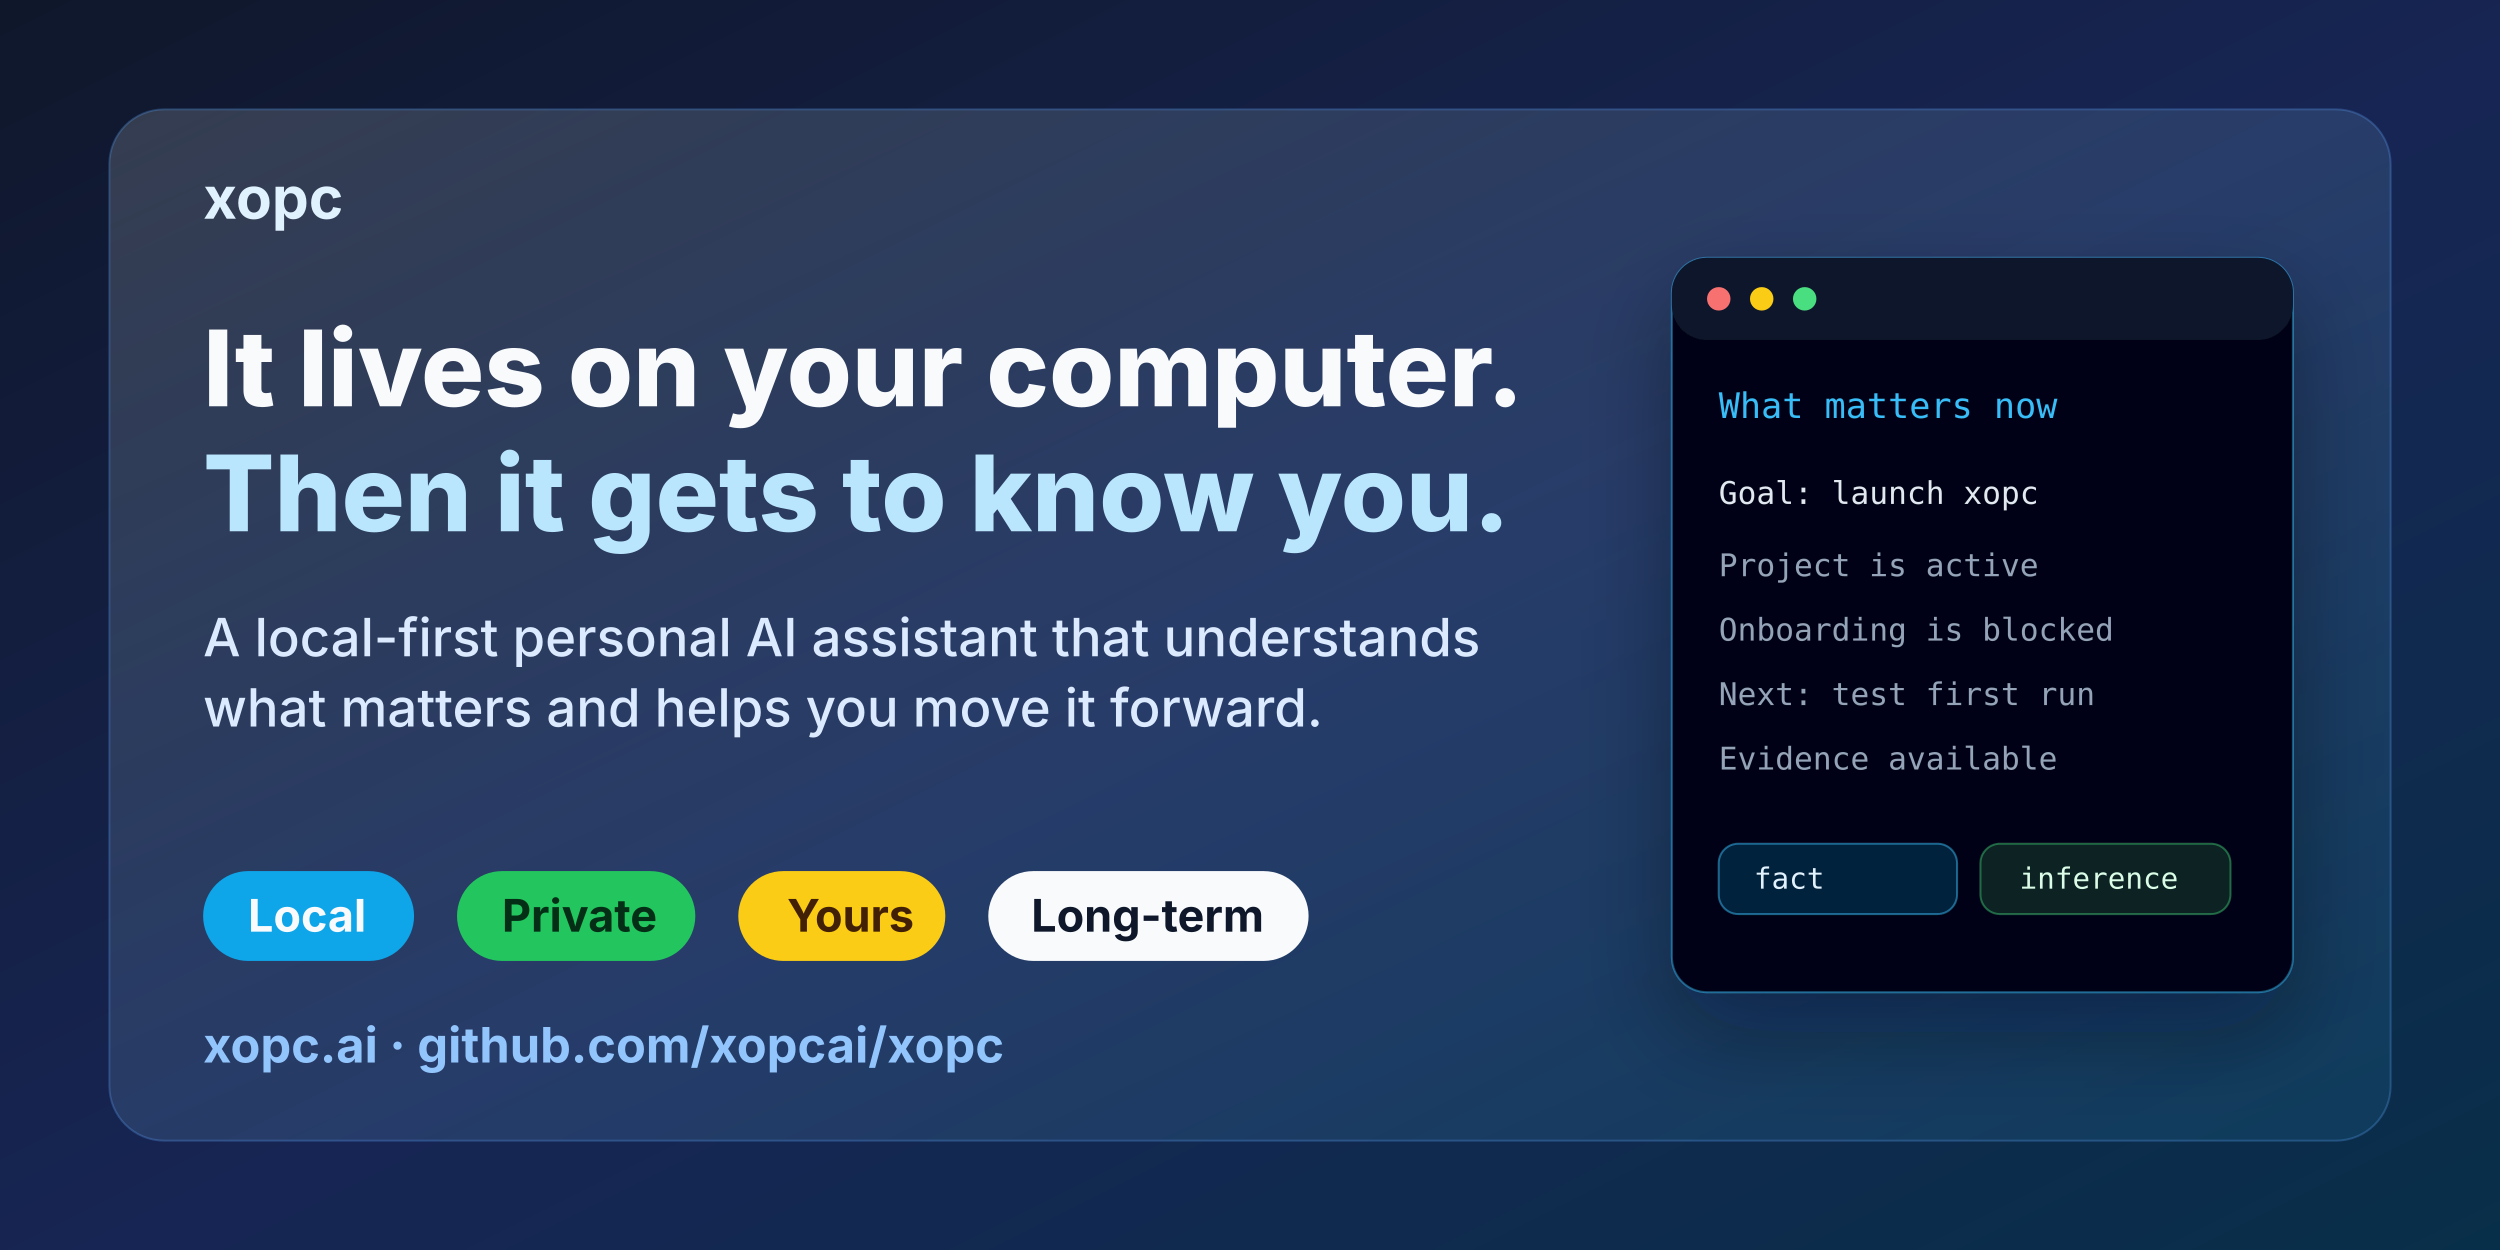
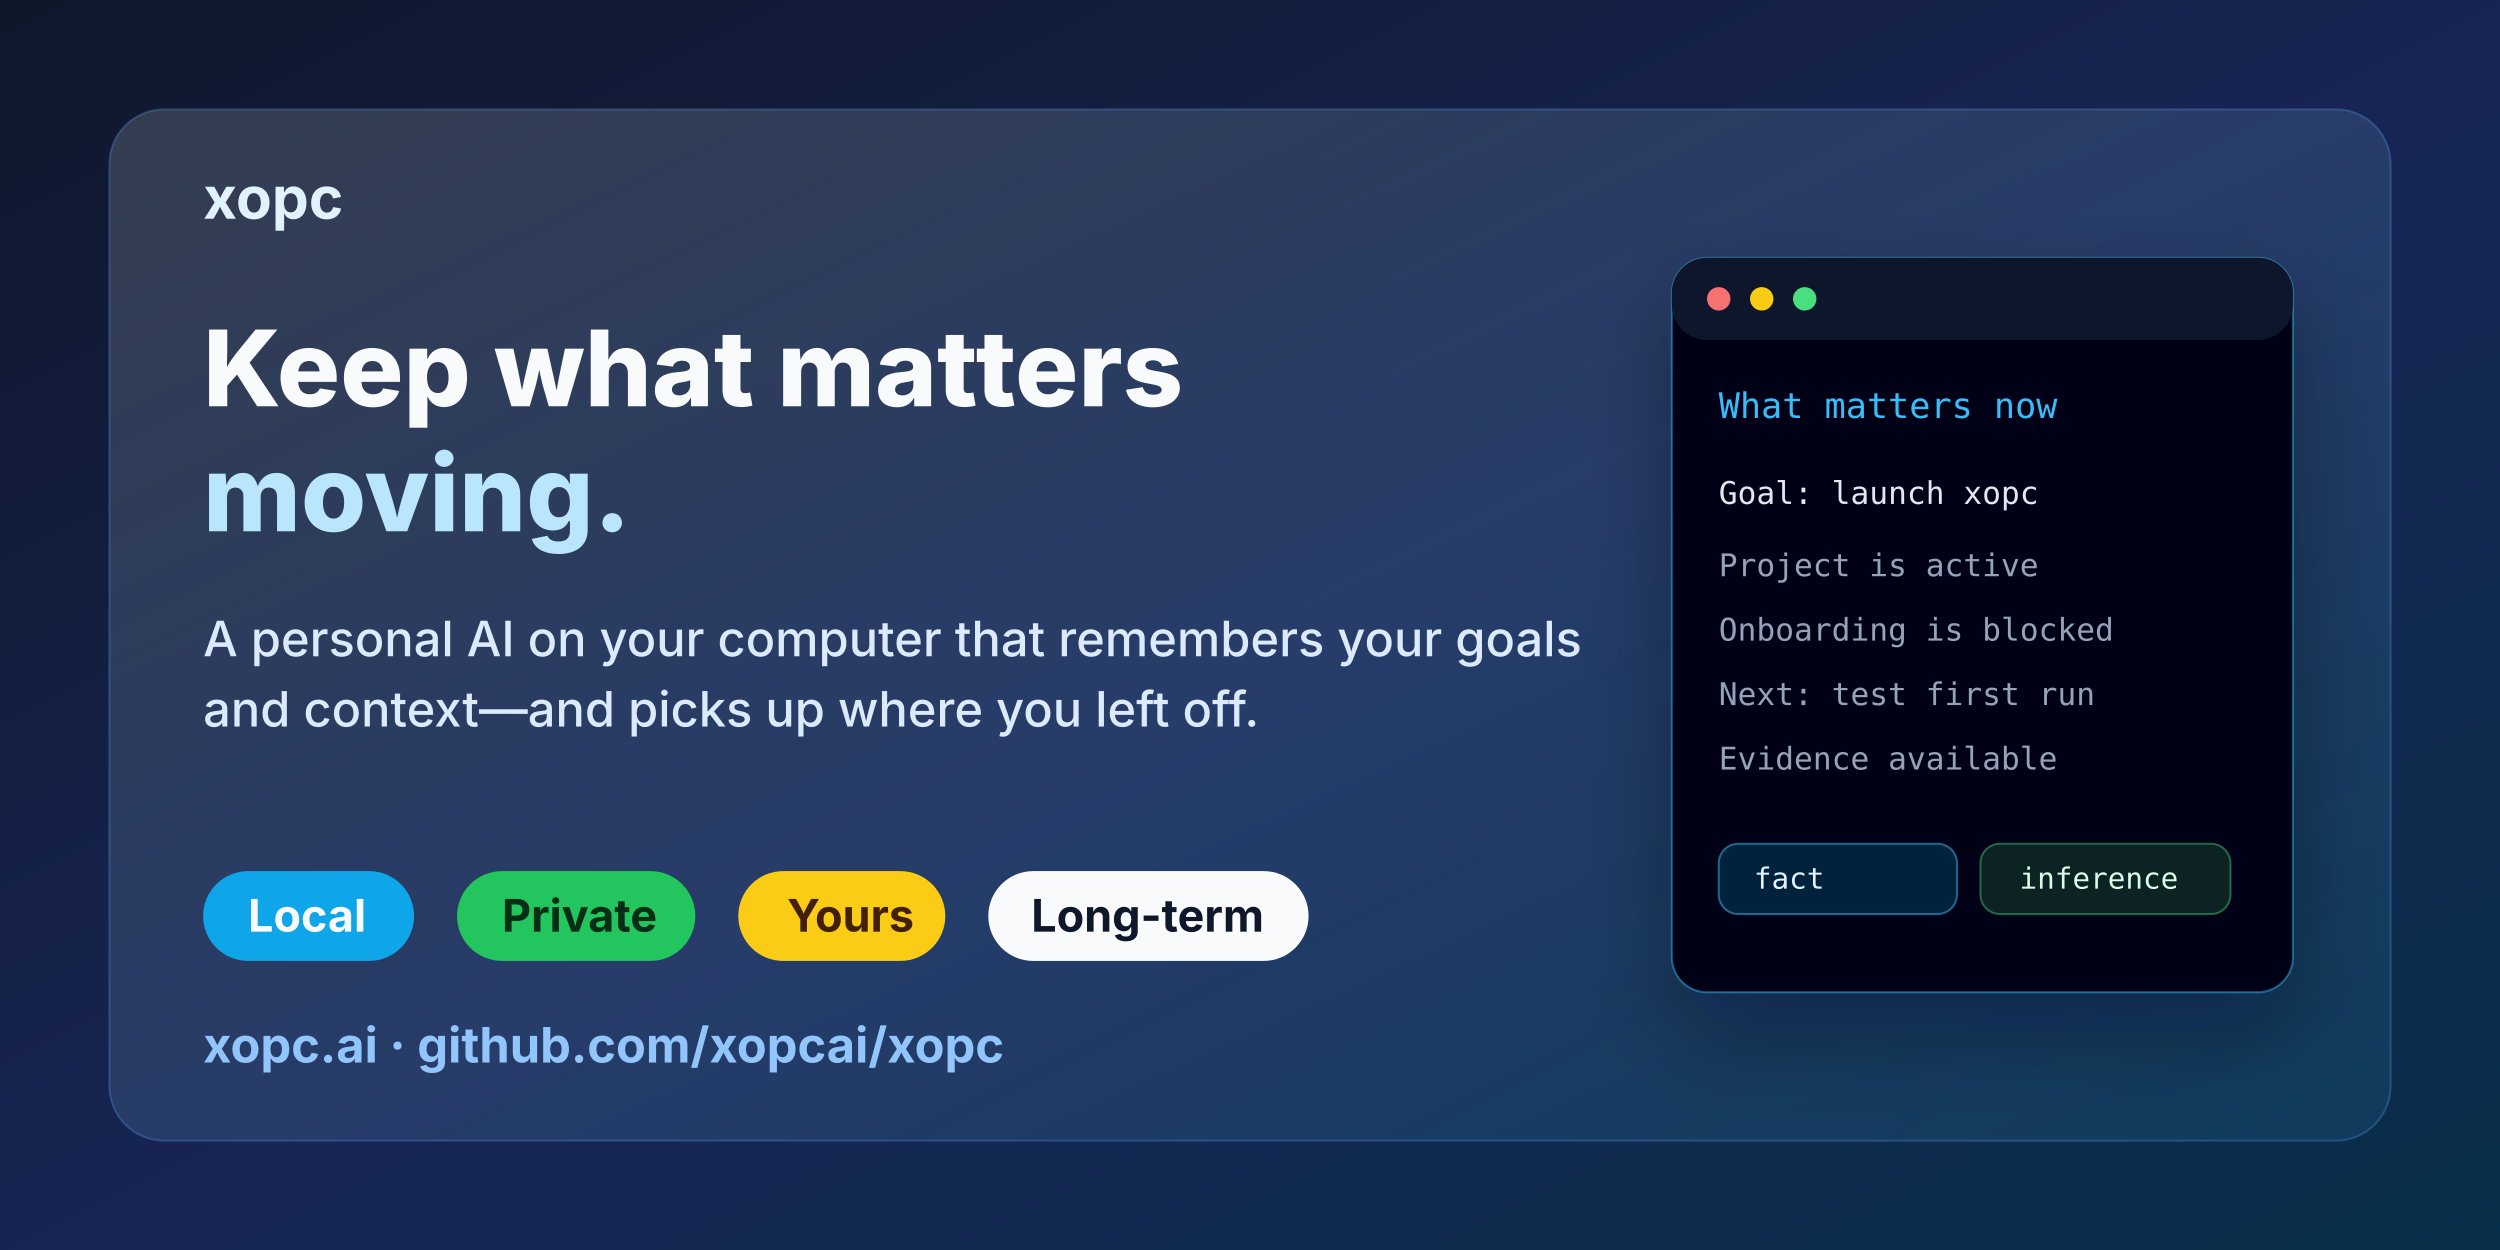
<svg xmlns="http://www.w3.org/2000/svg" width="1280" height="640" viewBox="0 0 1280 640" role="img" aria-labelledby="title desc">
  <defs>
    <linearGradient id="bg" x1="0" y1="0" x2="1" y2="1">
      <stop offset="0" stop-color="#0f172a" />
      <stop offset="0.52" stop-color="#172554" />
      <stop offset="1" stop-color="#082f49" />
    </linearGradient>
    <linearGradient id="panel" x1="0" y1="0" x2="1" y2="1">
      <stop offset="0" stop-color="#f8fafc" stop-opacity="0.16" />
      <stop offset="1" stop-color="#38bdf8" stop-opacity="0.10" />
    </linearGradient>
    <filter id="shadow" x="-20%" y="-20%" width="140%" height="140%">
      <feDropShadow dx="0" dy="20" stdDeviation="24" flood-color="#020617" flood-opacity="0.35" />
    </filter>
  </defs>
  <rect width="1280" height="640" fill="url(#bg)" />
  <rect x="56" y="56" width="1168" height="528" rx="28" fill="url(#panel)" stroke="#60a5fa" stroke-opacity="0.28" />
  <g transform="translate(104 112)">
    <text x="0" y="0" fill="#e0f2fe" font-family="Inter, ui-sans-serif, system-ui, -apple-system, BlinkMacSystemFont, Segoe UI, sans-serif" font-size="30" font-weight="700" letter-spacing="0">xopc</text>
-     <text x="0" y="96" fill="#f8fafc" font-family="Inter, ui-sans-serif, system-ui, -apple-system, BlinkMacSystemFont, Segoe UI, sans-serif" font-size="54" font-weight="800" letter-spacing="0">It lives on your computer.</text>
-     <text x="0" y="160" fill="#bae6fd" font-family="Inter, ui-sans-serif, system-ui, -apple-system, BlinkMacSystemFont, Segoe UI, sans-serif" font-size="54" font-weight="800" letter-spacing="0">Then it gets to know you.</text>
-     <text x="0" y="224" fill="#dbeafe" font-family="Inter, ui-sans-serif, system-ui, -apple-system, BlinkMacSystemFont, Segoe UI, sans-serif" font-size="27" font-weight="500" letter-spacing="0">A local-first personal AI assistant that understands</text>
-     <text x="0" y="260" fill="#dbeafe" font-family="Inter, ui-sans-serif, system-ui, -apple-system, BlinkMacSystemFont, Segoe UI, sans-serif" font-size="27" font-weight="500" letter-spacing="0">what matters and helps you move it forward.</text>
+     <text x="0" y="96" fill="#f8fafc" font-family="Inter, ui-sans-serif, system-ui, -apple-system, BlinkMacSystemFont, Segoe UI, sans-serif" font-size="54" font-weight="800" letter-spacing="0">Keep what matters</text>
+     <text x="0" y="160" fill="#bae6fd" font-family="Inter, ui-sans-serif, system-ui, -apple-system, BlinkMacSystemFont, Segoe UI, sans-serif" font-size="54" font-weight="800" letter-spacing="0">moving.</text>
+     <text x="0" y="224" fill="#dbeafe" font-family="Inter, ui-sans-serif, system-ui, -apple-system, BlinkMacSystemFont, Segoe UI, sans-serif" font-size="25" font-weight="500" letter-spacing="0">A personal AI on your computer that remembers your goals</text>
+     <text x="0" y="260" fill="#dbeafe" font-family="Inter, ui-sans-serif, system-ui, -apple-system, BlinkMacSystemFont, Segoe UI, sans-serif" font-size="25" font-weight="500" letter-spacing="0">and context—and picks up where you left off.</text>
    <g transform="translate(0 334)" font-family="Inter, ui-sans-serif, system-ui, -apple-system, BlinkMacSystemFont, Segoe UI, sans-serif" font-size="23" font-weight="700" letter-spacing="0">
      <rect x="0" y="0" width="108" height="46" rx="23" fill="#0ea5e9" />
      <text x="23" y="31" fill="#f8fafc">Local</text>
      <rect x="130" y="0" width="122" height="46" rx="23" fill="#22c55e" />
      <text x="153" y="31" fill="#052e16">Private</text>
      <rect x="274" y="0" width="106" height="46" rx="23" fill="#facc15" />
      <text x="299" y="31" fill="#422006">Yours</text>
      <rect x="402" y="0" width="164" height="46" rx="23" fill="#f8fafc" />
      <text x="424" y="31" fill="#0f172a">Long-term</text>
    </g>
    <text x="0" y="432" fill="#93c5fd" font-family="Inter, ui-sans-serif, system-ui, -apple-system, BlinkMacSystemFont, Segoe UI, sans-serif" font-size="25" font-weight="650" letter-spacing="0">xopc.ai  ·  github.com/xopcai/xopc</text>
  </g>
  <g transform="translate(856 132)" filter="url(#shadow)">
    <rect x="0" y="0" width="318" height="376" rx="18" fill="#020617" stroke="#38bdf8" stroke-opacity="0.42" />
    <rect x="0" y="0" width="318" height="42" rx="18" fill="#0f172a" />
    <circle cx="24" cy="21" r="6" fill="#f87171" />
    <circle cx="46" cy="21" r="6" fill="#facc15" />
    <circle cx="68" cy="21" r="6" fill="#4ade80" />
    <text x="24" y="82" fill="#38bdf8" font-family="SFMono-Regular, Menlo, Consolas, monospace" font-size="18">What matters now</text>
    <text x="24" y="126" fill="#e2e8f0" font-family="SFMono-Regular, Menlo, Consolas, monospace" font-size="16">Goal: launch xopc</text>
    <text x="24" y="163" fill="#94a3b8" font-family="SFMono-Regular, Menlo, Consolas, monospace" font-size="16">Project is active</text>
    <text x="24" y="196" fill="#94a3b8" font-family="SFMono-Regular, Menlo, Consolas, monospace" font-size="16">Onboarding is blocked</text>
    <text x="24" y="229" fill="#94a3b8" font-family="SFMono-Regular, Menlo, Consolas, monospace" font-size="16">Next: test first run</text>
    <text x="24" y="262" fill="#94a3b8" font-family="SFMono-Regular, Menlo, Consolas, monospace" font-size="16">Evidence available</text>
    <rect x="24" y="300" width="122" height="36" rx="10" fill="#0ea5e9" fill-opacity="0.18" stroke="#38bdf8" stroke-opacity="0.5" />
    <text x="42" y="323" fill="#e0f2fe" font-family="SFMono-Regular, Menlo, Consolas, monospace" font-size="15">fact</text>
    <rect x="158" y="300" width="128" height="36" rx="10" fill="#22c55e" fill-opacity="0.16" stroke="#4ade80" stroke-opacity="0.42" />
    <text x="178" y="323" fill="#dcfce7" font-family="SFMono-Regular, Menlo, Consolas, monospace" font-size="15">inference</text>
  </g>
</svg>
